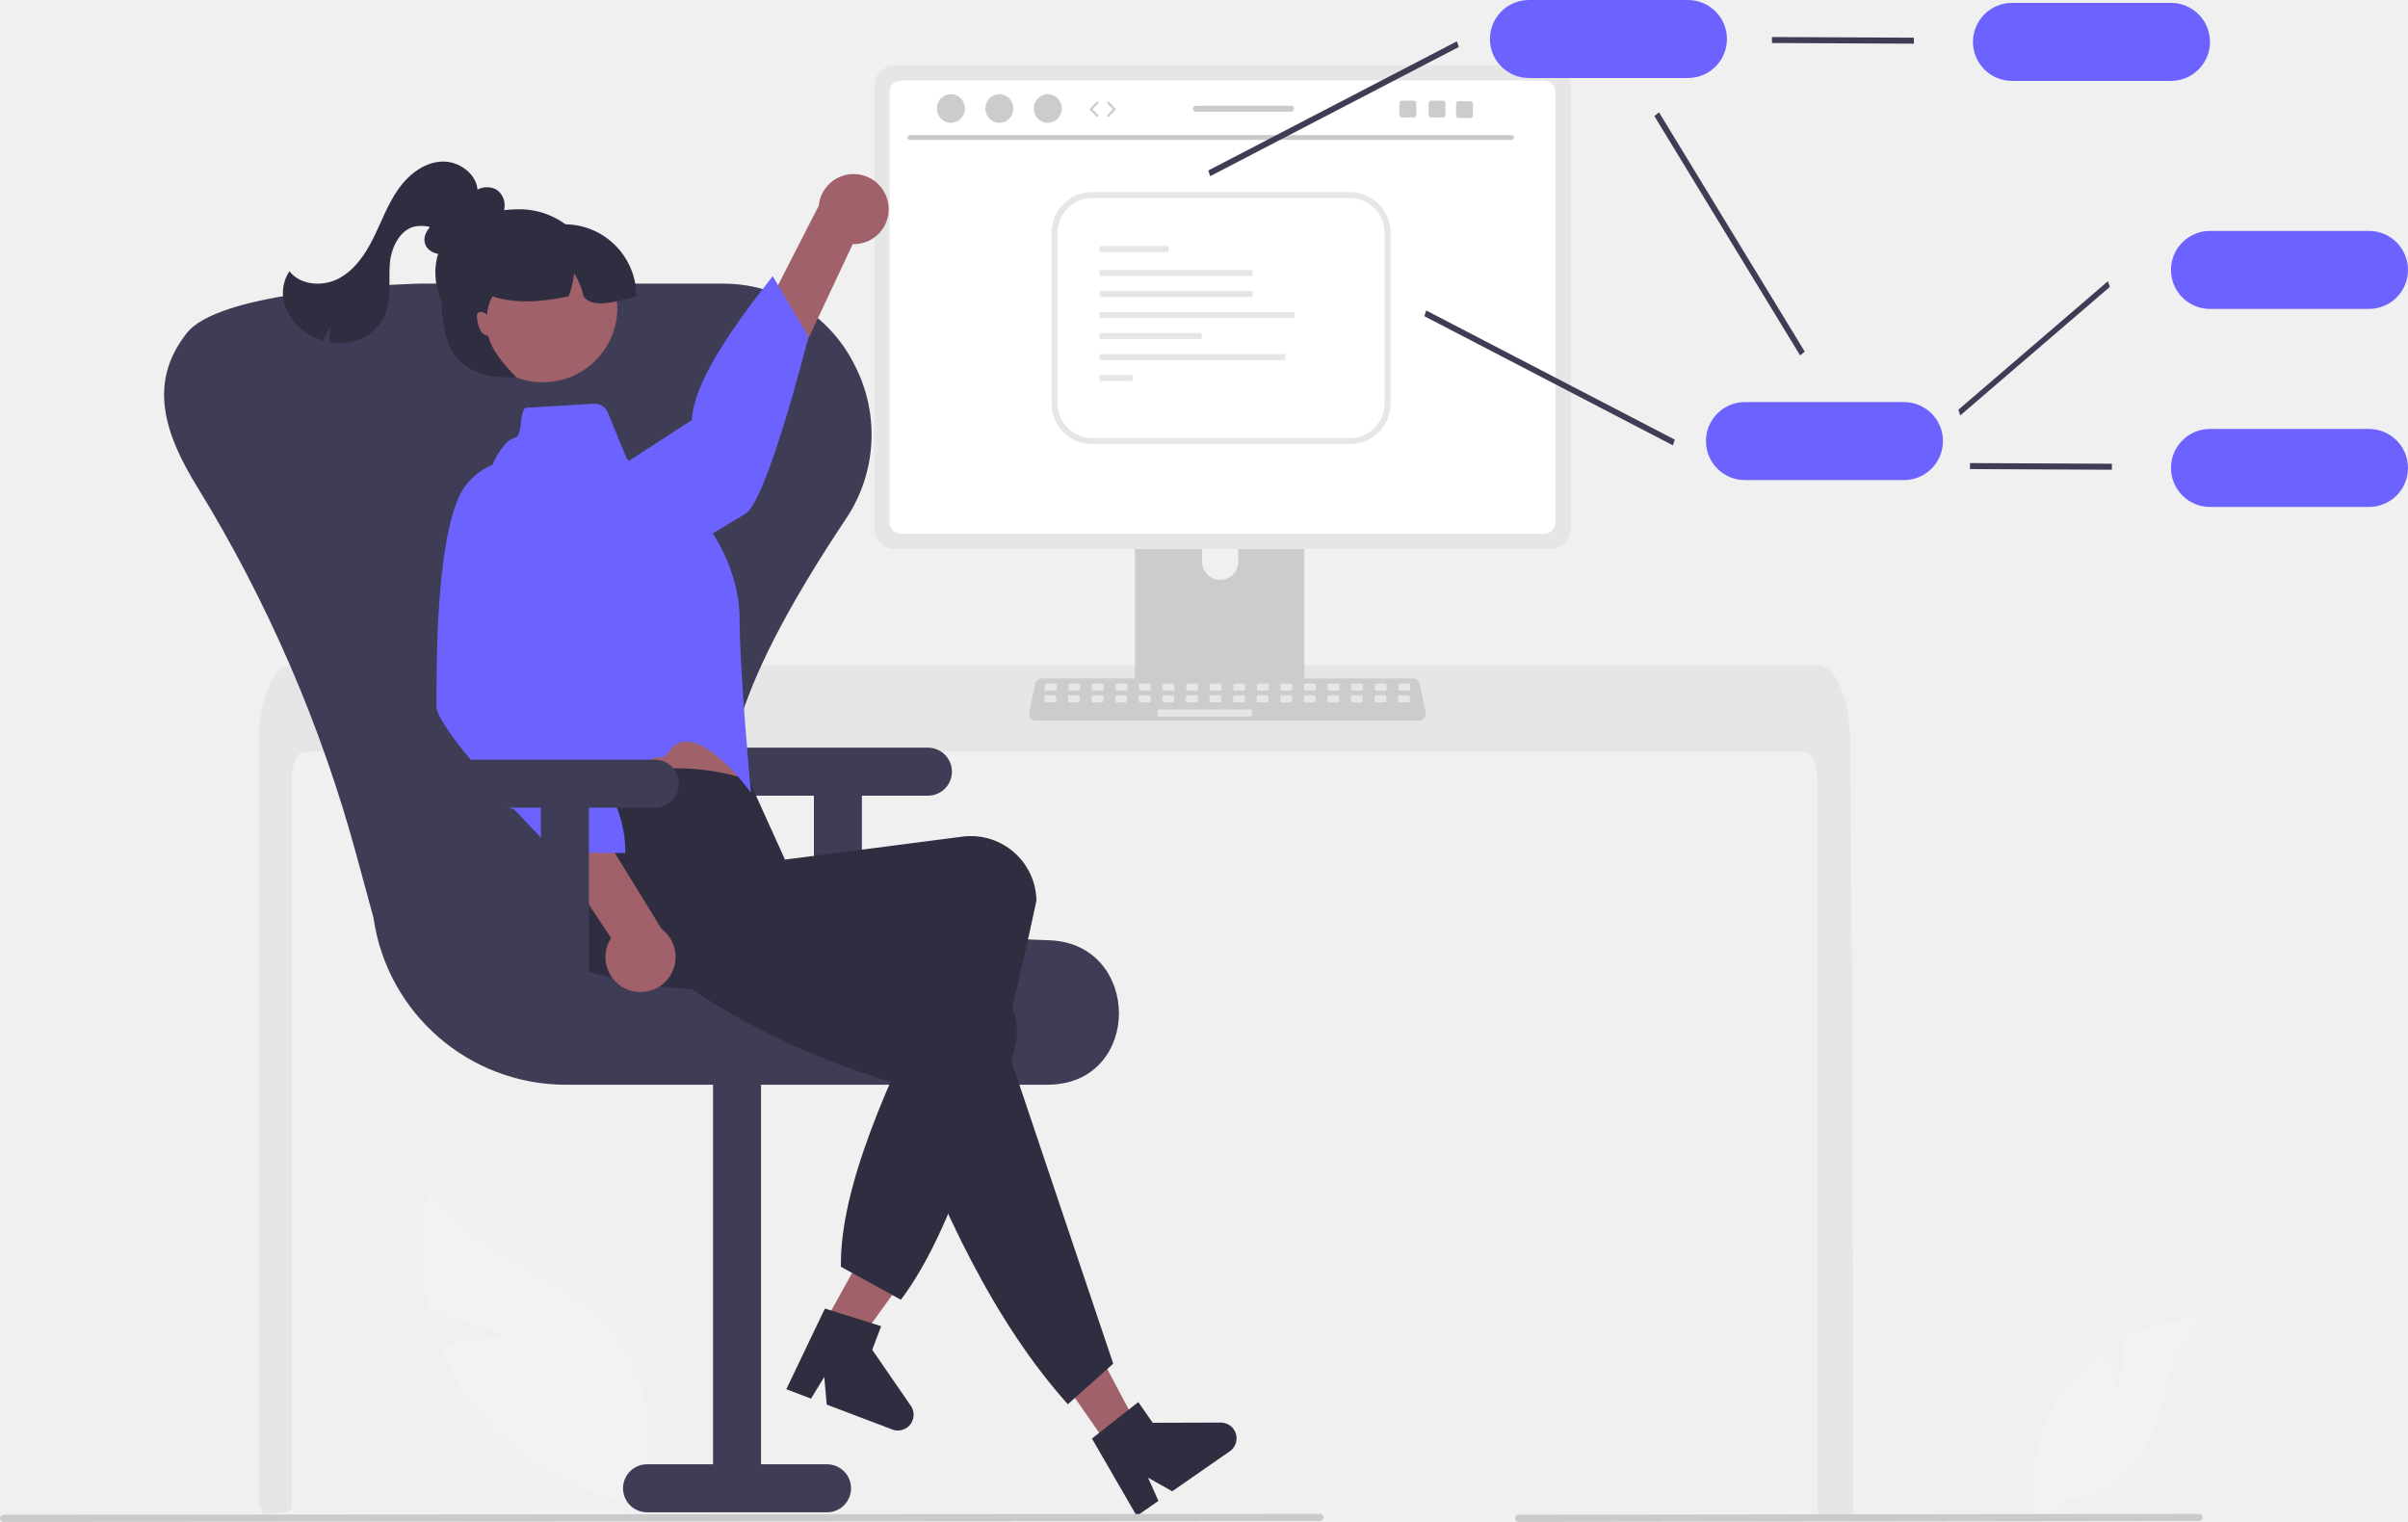
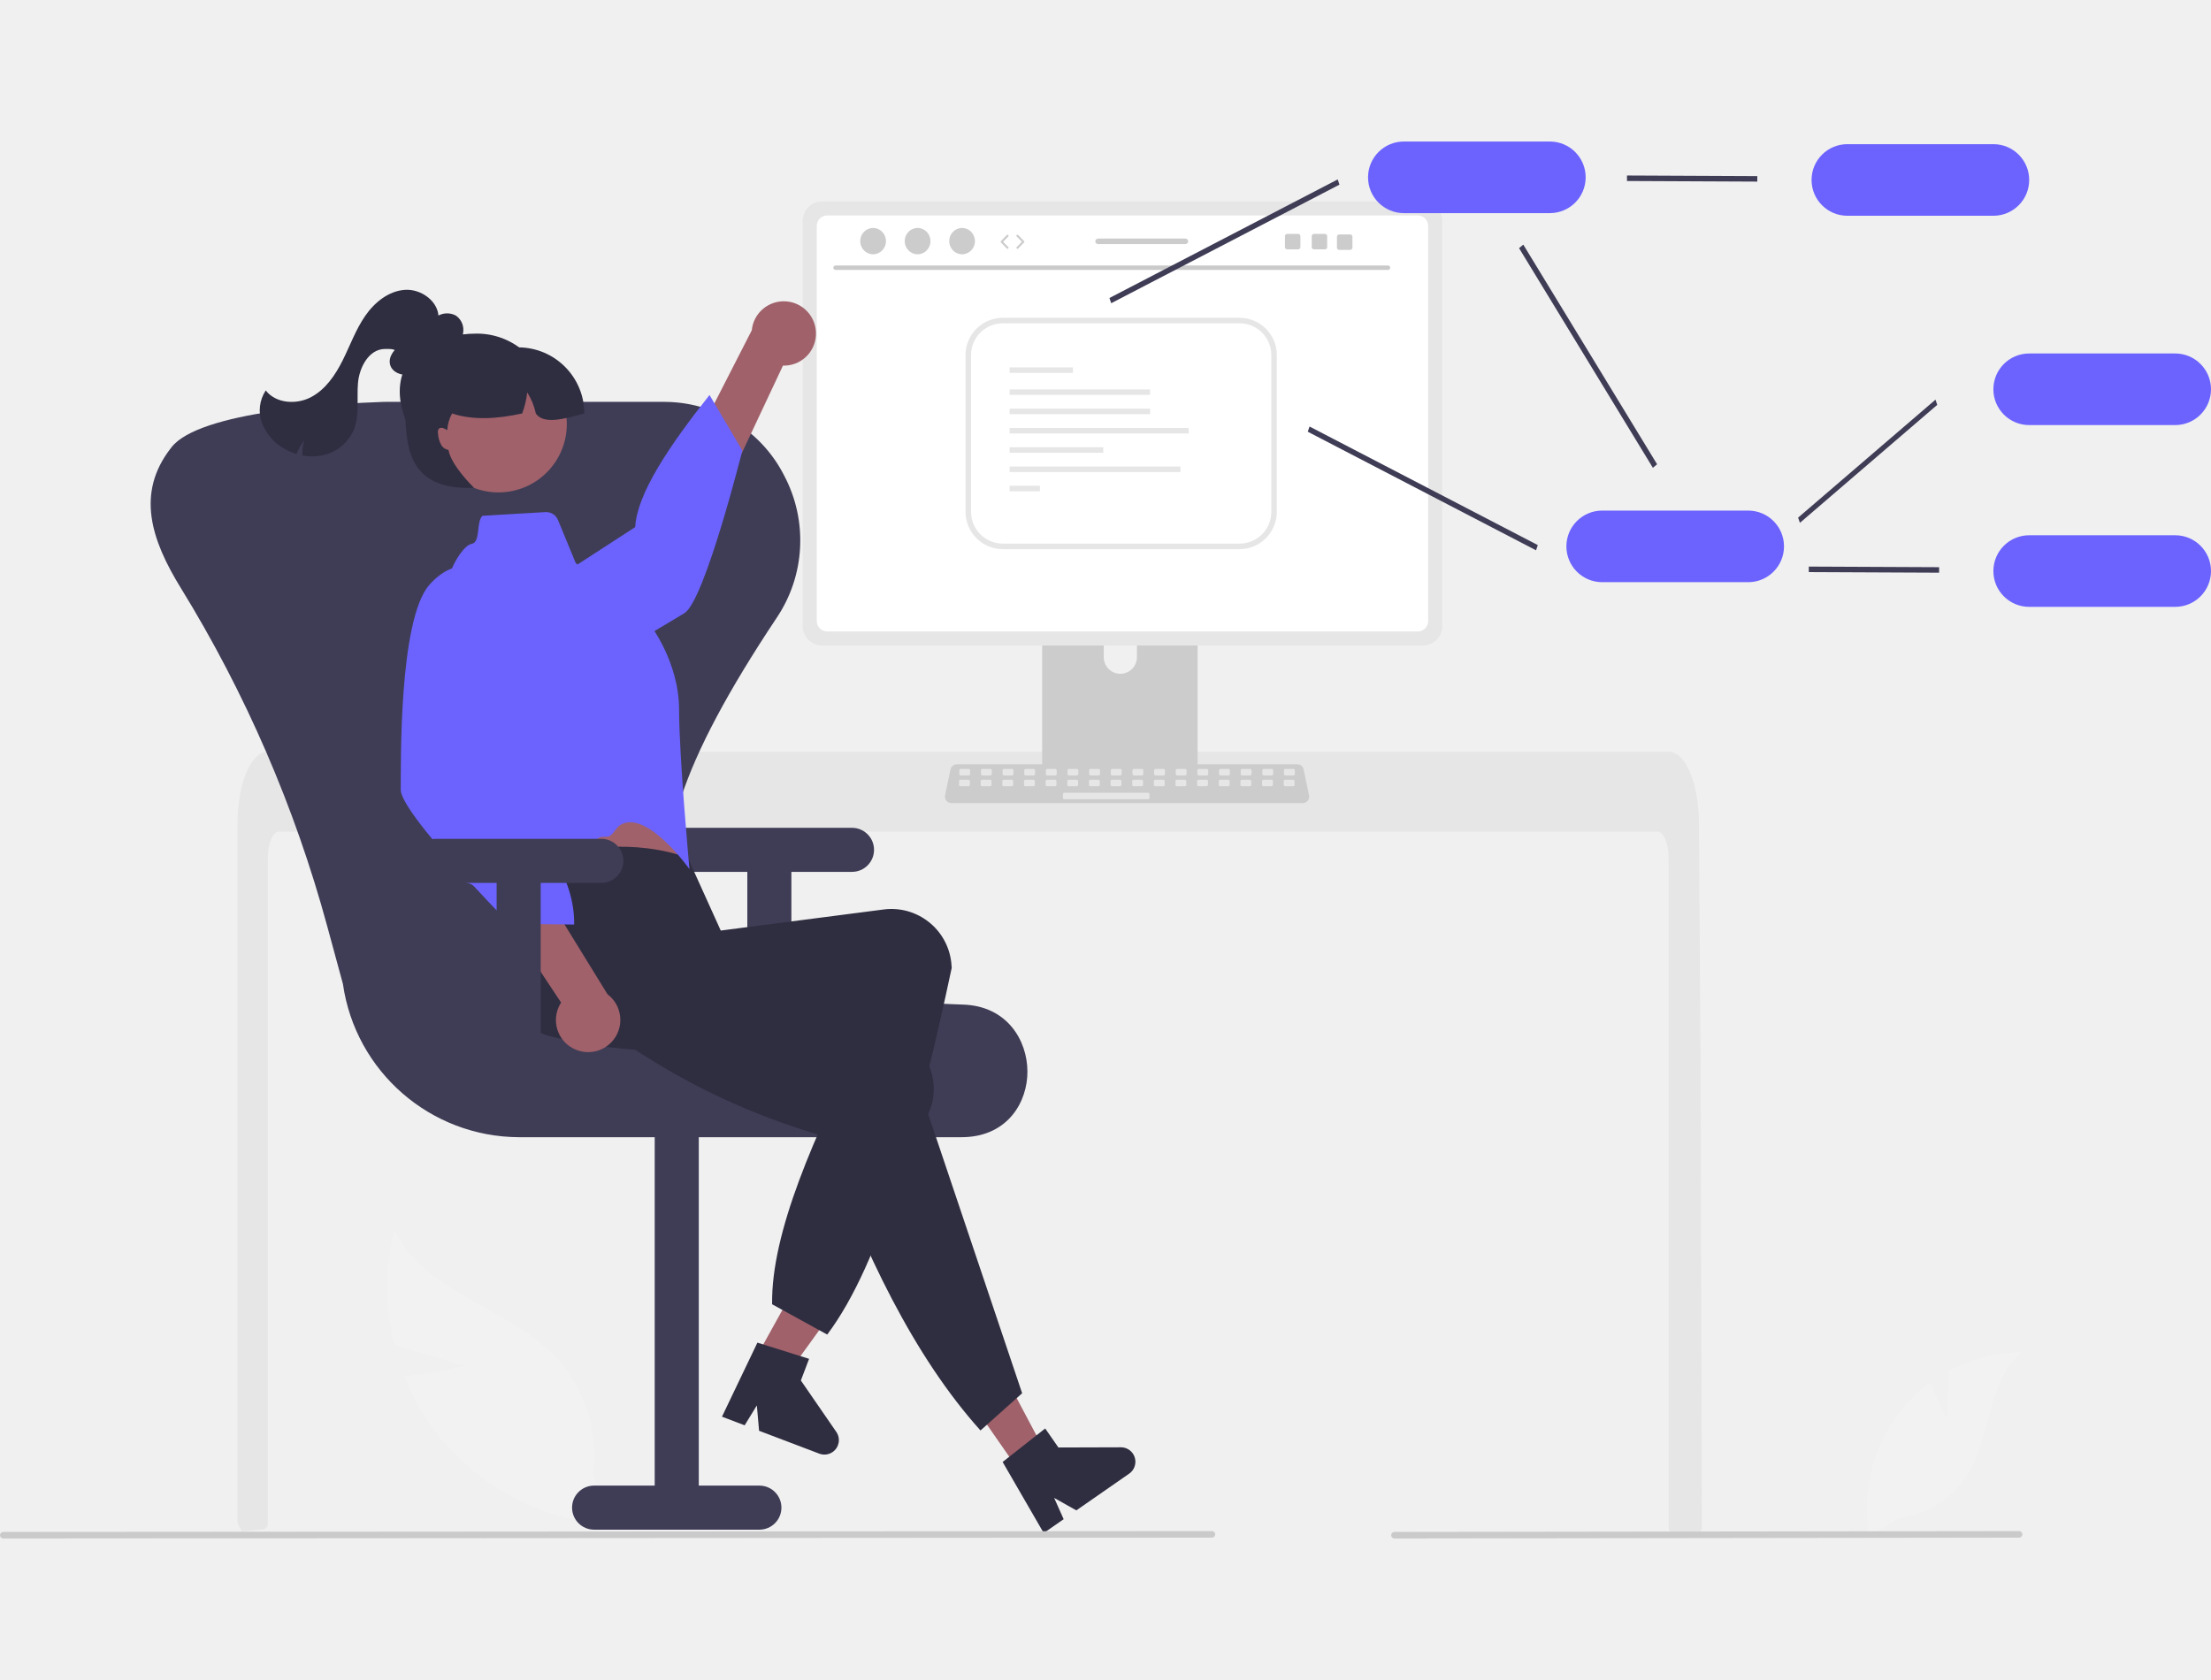
- <svg xmlns="http://www.w3.org/2000/svg" width="802.611" height="507.219" viewBox="0 0 802.611 507.219">
+ <svg xmlns="http://www.w3.org/2000/svg" width="500" height="380" viewBox="0 0 802.611 507.219">
  <path d="M706.756,463.869l.782-17.576c8.149-4.356,17.238-6.656,26.477-6.702-12.717,10.397-11.127,30.438-19.749,44.419-5.515,8.791-14.728,14.597-25.038,15.779l-10.642,6.516c-2.955-16.475,1.452-33.417,12.06-46.364,2.976-3.56,6.389-6.73,10.157-9.438,2.549,6.72,5.954,13.366,5.954,13.366Z" fill="#f2f2f2" />
  <path d="M168.805,444.609l-25.68-7.775c-3.368-13.683-3.345-27.982,.067-41.654,10.575,22.709,40.792,27.909,58.207,45.916,10.915,11.461,16.026,27.264,13.888,42.946l5.621,18.181c-25.46-1.838-48.839-14.732-63.977-35.285-4.14-5.739-7.54-11.976-10.122-18.565,10.892-1.235,21.996-3.764,21.996-3.764Z" fill="#f2f2f2" />
  <path d="M617.773,503.43c-.004,.532-.215,1.042-.59,1.42-.374,.373-.882,.582-1.41,.58h-8.04c-1.101,.004-1.996-.885-2-1.986v-243.154c0-5.36-1.8-9.71-4.01-9.72H101.233c-2.22,.01-4.01,4.36-4.02,9.72v241.65c-.003,1.029-.785,1.889-1.81,1.99-1.62,.16-3.24,.3-4.85,.43-.04,0-.08,.01-.12,.01-.88,.08-1.76,.14-2.64,.21h-.01c-.46-.83-.9-1.68-1.35-2.53-.144-.289-.22-.607-.22-.93V247.68c0-1.48,.06-2.97,.16-4.44,.143-2.019,.393-4.028,.75-6.02,1.69-9.29,5.51-15.58,9.85-15.6h509c.633,.004,1.259,.137,1.84,.39,.853,.377,1.624,.917,2.27,1.59,.877,.912,1.627,1.938,2.23,3.05,2.14,3.77,3.67,9.39,4.21,15.93,0,.06,.01,.12,.01,.18,.14,1.62,.21,3.27,.2,4.92l.14,21.43,.09,12.78,.27,40.1,.1,14.24,.44,167.2Z" fill="#e6e6e6" />
  <path d="M432.024,147.486h-51.006c-1.503,.002-2.719,1.222-2.717,2.724v80.574h56.447v-80.574c.001-1.504-1.218-2.724-2.721-2.724h-.003Zm-25.331,45.781c-3.32-.015-6.007-2.703-6.023-6.023v-9.293c0-3.326,2.697-6.023,6.023-6.023s6.023,2.697,6.023,6.023v9.293c-.015,3.32-2.703,6.007-6.023,6.023Z" fill="#ccc" />
  <path d="M378.126,228.207v7.774c.002,.839,.681,1.518,1.52,1.52h53.758c.838-.004,1.516-.682,1.52-1.52v-7.774h-56.797Z" fill="#3f3d56" />
  <path d="M516.484,21.742h-218.029c-3.9,.006-7.06,3.166-7.066,7.066V175.935c.004,3.901,3.165,7.063,7.066,7.066h218.029c3.901-.004,7.063-3.165,7.066-7.066V28.808c-.006-3.9-3.166-7.06-7.066-7.066Z" fill="#e6e6e6" />
  <path d="M514.664,26.846h-214.388c-2.088,.005-3.779,1.699-3.779,3.787V174.113c.004,2.086,1.693,3.776,3.779,3.779h214.388c2.086-.004,3.776-1.693,3.779-3.779V30.633c-0-2.088-1.691-3.782-3.779-3.787Z" fill="#fff" />
  <path d="M472.905,240.206h-127.549c-1.296,0-2.346-1.051-2.346-2.346,0-.162,.017-.324,.05-.483l1.979-9.4c.232-1.083,1.188-1.859,2.296-1.863h123.591c1.108,.004,2.064,.779,2.296,1.863l1.979,9.4c.267,1.268-.545,2.512-1.813,2.779-.159,.033-.321,.05-.483,.05Z" fill="#ccc" />
  <rect x="348.241" y="227.806" width="3.928" height="2.357" rx=".488" ry=".488" fill="#e6e6e6" />
  <rect x="356.098" y="227.806" width="3.928" height="2.357" rx=".488" ry=".488" fill="#e6e6e6" />
  <rect x="363.954" y="227.806" width="3.928" height="2.357" rx=".488" ry=".488" fill="#e6e6e6" />
  <rect x="371.811" y="227.806" width="3.928" height="2.357" rx=".488" ry=".488" fill="#e6e6e6" />
  <rect x="379.668" y="227.806" width="3.928" height="2.357" rx=".488" ry=".488" fill="#e6e6e6" />
  <rect x="387.525" y="227.806" width="3.928" height="2.357" rx=".488" ry=".488" fill="#e6e6e6" />
  <rect x="395.382" y="227.806" width="3.928" height="2.357" rx=".488" ry=".488" fill="#e6e6e6" />
  <rect x="403.238" y="227.806" width="3.928" height="2.357" rx=".488" ry=".488" fill="#e6e6e6" />
  <rect x="411.095" y="227.806" width="3.928" height="2.357" rx=".488" ry=".488" fill="#e6e6e6" />
  <rect x="418.952" y="227.806" width="3.928" height="2.357" rx=".488" ry=".488" fill="#e6e6e6" />
  <rect x="426.809" y="227.806" width="3.928" height="2.357" rx=".488" ry=".488" fill="#e6e6e6" />
  <rect x="434.665" y="227.806" width="3.928" height="2.357" rx=".488" ry=".488" fill="#e6e6e6" />
  <rect x="442.522" y="227.806" width="3.928" height="2.357" rx=".488" ry=".488" fill="#e6e6e6" />
  <rect x="450.379" y="227.806" width="3.928" height="2.357" rx=".488" ry=".488" fill="#e6e6e6" />
  <rect x="458.236" y="227.806" width="3.928" height="2.357" rx=".488" ry=".488" fill="#e6e6e6" />
  <rect x="466.092" y="227.806" width="3.928" height="2.357" rx=".488" ry=".488" fill="#e6e6e6" />
  <rect x="348.148" y="231.735" width="3.928" height="2.357" rx=".488" ry=".488" fill="#e6e6e6" />
  <rect x="356.005" y="231.735" width="3.928" height="2.357" rx=".488" ry=".488" fill="#e6e6e6" />
  <rect x="363.862" y="231.735" width="3.928" height="2.357" rx=".488" ry=".488" fill="#e6e6e6" />
  <rect x="371.718" y="231.735" width="3.928" height="2.357" rx=".488" ry=".488" fill="#e6e6e6" />
  <rect x="379.575" y="231.735" width="3.928" height="2.357" rx=".488" ry=".488" fill="#e6e6e6" />
  <rect x="387.432" y="231.735" width="3.928" height="2.357" rx=".488" ry=".488" fill="#e6e6e6" />
  <rect x="395.289" y="231.735" width="3.928" height="2.357" rx=".488" ry=".488" fill="#e6e6e6" />
  <rect x="403.145" y="231.735" width="3.928" height="2.357" rx=".488" ry=".488" fill="#e6e6e6" />
  <rect x="411.002" y="231.735" width="3.928" height="2.357" rx=".488" ry=".488" fill="#e6e6e6" />
  <rect x="418.859" y="231.735" width="3.928" height="2.357" rx=".488" ry=".488" fill="#e6e6e6" />
  <rect x="426.716" y="231.735" width="3.928" height="2.357" rx=".488" ry=".488" fill="#e6e6e6" />
  <rect x="434.572" y="231.735" width="3.928" height="2.357" rx=".488" ry=".488" fill="#e6e6e6" />
  <rect x="442.429" y="231.735" width="3.928" height="2.357" rx=".488" ry=".488" fill="#e6e6e6" />
  <rect x="450.286" y="231.735" width="3.928" height="2.357" rx=".488" ry=".488" fill="#e6e6e6" />
  <rect x="458.143" y="231.735" width="3.928" height="2.357" rx=".488" ry=".488" fill="#e6e6e6" />
  <rect x="466" y="231.735" width="3.928" height="2.357" rx=".488" ry=".488" fill="#e6e6e6" />
  <rect x="385.861" y="236.449" width="31.427" height="2.357" rx=".488" ry=".488" fill="#e6e6e6" />
  <path d="M503.887,46.614h-200.602c-.441-.01-.79-.375-.78-.815,.009-.427,.353-.771,.78-.78h200.602c.441,.01,.79,.375,.78,.815-.009,.427-.353,.771-.78,.78Z" fill="#cacaca" />
  <ellipse cx="316.941" cy="36.166" rx="4.675" ry="4.779" fill="#ccc" />
  <ellipse cx="333.092" cy="36.166" rx="4.675" ry="4.779" fill="#ccc" />
  <ellipse cx="349.242" cy="36.166" rx="4.675" ry="4.779" fill="#ccc" />
  <polygon points="403.381 58.71 402.733 56.817 485.591 13.765 486.238 15.658 403.381 58.71" fill="#3f3d56" />
  <polygon points="653.381 138.452 652.733 136.559 702.591 93.725 703.238 95.617 653.381 138.452" fill="#3f3d56" />
  <polygon points="557.591 148.423 474.733 105.371 475.381 103.478 558.238 146.53 557.591 148.423" fill="#3f3d56" />
  <polygon points="600.006 118.465 551.431 38.719 552.966 37.436 601.54 117.182 600.006 118.465" fill="#3f3d56" />
  <polygon points="637.914 14.554 590.607 14.336 590.607 12.336 637.914 12.554 637.914 14.554" fill="#3f3d56" />
  <path d="M723.611,26.959h-53c-7.18,0-13-5.82-13-13s5.82-13,13-13h53c7.18,0,13,5.82,13,13s-5.82,13-13,13h0Z" fill="#6c63ff" />
  <path d="M789.611,102.959h-53c-7.18,0-13-5.82-13-13s5.82-13,13-13h53c7.18,0,13,5.82,13,13s-5.82,13-13,13Z" fill="#6c63ff" />
  <polygon points="703.914 156.553 656.607 156.336 656.607 154.336 703.914 154.553 703.914 156.553" fill="#3f3d56" />
  <path d="M789.611,168.959h-53c-7.18,0-13-5.82-13-13s5.82-13,13-13h53c7.18,0,13,5.82,13,13s-5.82,13-13,13Z" fill="#6c63ff" />
  <path d="M634.611,160h-53c-7.18,0-13-5.82-13-13s5.82-13,13-13h53c7.18,0,13,5.82,13,13s-5.82,13-13,13Z" fill="#6c63ff" />
  <path d="M562.611,26h-53c-7.18,0-13-5.82-13-13s5.82-13,13-13h53c7.18,0,13,5.82,13,13s-5.82,13-13,13Z" fill="#6c63ff" />
  <path d="M309.283,249.18h-60c-4.418,0-8,3.582-8,8s3.582,8,8,8h22v62h16v-62h22c4.418,0,8-3.582,8-8s-3.582-8-8-8Z" fill="#3f3d56" />
  <path d="M348.884,361.517H188.401c-32.159-.118-59.366-23.8-63.916-55.636l-5.681-20.896c-11.758-43.3-29.667-84.69-53.181-122.903-10.747-17.454-16.279-34.349-3.715-50.615,.107-.139,.212-.275,.316-.41,10.077-13.116,60.234-15.956,76.585-16.508,.646-.022,1.294-.033,1.945-.033h99.819c.651,0,1.3,.011,1.945,.033,17.958,.523,34.18,10.863,42.236,26.921,8.597,16.395,7.5,36.185-2.856,51.53-35.063,52.671-45.799,85.697-34.808,107.085,10.631,20.688,43.22,31.265,102.559,33.285,15.946,.543,23.265,12.96,23.316,24.267,.05,11.015-6.986,23.176-22.553,23.848-.506,.021-1.015,.032-1.528,.032Z" fill="#3f3d56" />
  <path d="M215.663,504.017h60c4.418,0,8-3.582,8-8s-3.582-8-8-8h-22v-135h-16v135h-22c-4.418,0-8,3.582-8,8s3.582,8,8,8Z" fill="#3f3d56" />
  <polygon points="269.969 449.592 280.305 455.206 307.667 417.375 292.411 409.088 269.969 449.592" fill="#a0616a" />
  <path d="M274.944,436.111l18.764,5.876-2.987,7.861,12.867,18.675c1.646,2.389,1.044,5.66-1.344,7.306-1.421,.98-3.233,1.198-4.847,.585l-21.844-8.299-.811-9.206-4.424,7.217-8.236-3.129,12.862-26.885Z" fill="#2f2e41" />
  <path d="M296.084,68.076c.926,6.347-3.469,12.243-9.816,13.169-.677,.099-1.361,.137-2.045,.116l-39.851,84.795-12.499-17.43,41.024-80.181c.63-6.418,6.344-11.11,12.763-10.48,5.37,.527,9.68,4.666,10.424,10.011v0Z" fill="#a0616a" />
  <path d="M163.835,183.301s-1.068,14.814,15.685,17.719,61.539-25.415,68.894-29.764,21.062-59.061,21.062-59.061l-11.92-20.162c-14.717,18.617-26.275,35.784-26.977,47.97l-66.744,43.297Z" fill="#6c63ff" />
  <path d="M183.175,234.327l3.618,15.546s.036,14.335,2.574,16.978c2.521,2.631,57.955-2.651,57.955-2.651,0,0-5.877-23.1-5.799-40.578l-58.349,10.706Z" fill="#a0616a" />
  <path d="M300.283,433.18l-20-11c-.38-26.025,15.273-61.243,33.84-98.132-41.523,7.141-80.696,9.429-114.579,.79-11.574-3.057-18.55-14.84-15.663-26.458,.132-.548,.284-1.091,.458-1.627,4.055-12.372-5.038-20.128,3.326-33.736,21.996-7.512,42.892-9.634,62-3l11.972,26.471,59.343-7.679c12-1.435,22.89,7.13,24.325,19.13,.007,.055,.013,.109,.019,.164,.08,.644,.132,1.291,.156,1.94-11.999,56.253-25.454,106.869-45.196,133.137Z" fill="#2f2e41" />
  <path d="M175.12,135.904l22.861-1.35c1.976-.117,3.809,1.033,4.564,2.863l6.46,15.662,26.85,22.192s10.631,13.528,10.655,30.999,3.772,57.91,3.772,57.91c0,0-15.515-21.839-25.091-16.03-1.629,.988-2.202,3.009-3.909,4.03-.851,.509-2.818,.014-3.677,.525-13.196,7.833-26.958,15.486-28.244,14.145-2.525-2.635-5.587-16.098-5.587-16.098l-20.926-76.887c-2.297-8.191-.812-16.98,4.049-23.962,1.462-2.058,2.994-3.59,4.417-3.843,3.196-.681,1.496-7.844,3.806-10.156Z" fill="#6c63ff" />
  <polygon points="369.589 482.16 379.239 475.451 357.378 434.207 343.136 444.109 369.589 482.16" fill="#a0616a" />
  <path d="M371.048,454.486l-15.124,13.518c-24.048-26.796-42.227-64.376-57.633-107.053-40.366-11.822-70.807-30.888-97.382-53.526-9.015-7.629-15.774-17.429-8.085-26.721,.359-.434,.735-.855,1.126-1.26,9.078-9.33,32.101-7.552,45.585-16.1l30.121,32.196-1.895,8.632,56.577,19.165c11.389,3.992,17.387,16.46,13.395,27.85-.02,.056-.039,.112-.059,.167-.212,.614-.45,1.217-.714,1.811l34.087,101.321Z" fill="#2f2e41" />
  <path d="M363.963,479.44l15.447-12.165,4.8,6.905,22.678-.069c2.901-.009,5.26,2.335,5.269,5.236,.005,1.726-.837,3.345-2.255,4.33l-19.187,13.338-8.055-4.531,3.457,7.728-7.234,5.029-14.92-25.8Z" fill="#2f2e41" />
  <path d="M208.878,329.673c-5.905-2.506-8.66-9.324-6.153-15.229,.267-.63,.59-1.234,.963-1.807l-51.754-78.102,21.386-1.626,47.202,76.707c5.157,3.873,6.198,11.193,2.325,16.35-3.241,4.315-9.016,5.848-13.969,3.707v0Z" fill="#a0616a" />
  <path d="M179.121,156.811s-12.103-8.608-23.289,4.198-10.252,65.787-10.357,74.331c-.033,2.675,3.83,8.448,9.153,15.117,2.39,2.994,5.073,6.168,7.831,9.323,1.596,1.826,.221,5.626,1.823,7.401,1.593,1.765,6.164,1.505,7.68,3.143,7.194,7.775,13.039,13.694,13.039,13.694l23.42,.288c.264-17.41-11.659-32.951-26.976-47.97l-2.324-79.524Z" fill="#6c63ff" />
  <path d="M155.514,81.008c-2.217,1.6-4.55,3.249-7.256,3.646s-5.873-.911-6.622-3.541c-.916-3.216,1.988-6.144,4.598-8.234l8.276-6.627c1.516-1.344,3.226-2.45,5.074-3.281,1.88-.827,4.034-.755,5.854,.196,1.809,1.221,2.854,3.293,2.763,5.474-.118,2.149-.827,4.224-2.05,5.996-3.104,4.839-8.05,8.2-13.691,9.307" fill="#2f2e41" />
  <path d="M218.283,253.18h-60c-4.418,0-8,3.582-8,8s3.582,8,8,8h22v62h16v-62h22c4.418,0,8-3.582,8-8s-3.582-8-8-8Z" fill="#3f3d56" />
  <path d="M159.19,64.224c.241-5.998-6.15-10.748-12.14-10.372s-11.138,4.588-14.535,9.538c-3.396,4.945-5.435,10.673-8.111,16.042s-6.237,10.626-11.553,13.409c-5.315,2.778-12.713,2.283-16.386-2.461-2.317,3.513-2.82,7.92-1.357,11.865,1.504,3.894,4.309,7.149,7.938,9.211,1.445,.857,2.988,1.535,4.596,2.021,.663-1.79,1.596-3.467,2.766-4.975-.529,1.785-.73,3.65-.596,5.507,2.478,.475,5.028,.435,7.49-.118,4.902-1.097,9.002-4.44,11.062-9.021,2.246-5.318,1.102-11.381,1.583-17.133,.476-5.753,3.943-12.321,9.716-12.415,4.396-.072,3.814,.29,6.6,3.692" fill="#2f2e41" />
  <path d="M199.111,95.742c0,14.359-11.641,26-26,26s-28-16.641-28-31,13.641-21,28-21,26,11.641,26,26Z" fill="#2f2e41" />
  <circle cx="180.951" cy="102.598" r="24.805" transform="translate(-16.89425 38.3571) rotate(-11.56418)" fill="#a0616a" />
  <path d="M212.111,98.742c-7.343,2.005-14.757,4.107-17.62,0-.556-2.723-1.611-5.32-3.11-7.66-.282,2.621-.897,5.195-1.83,7.66-9.277,2.016-17.948,2.498-25.44,0-1.03,1.863-1.628,3.934-1.75,6.06-.37-.233-.758-.437-1.16-.61-.482-.272-1.058-.323-1.58-.14-.361,.218-.601,.591-.65,1.01-.05,.417-.029,.84,.06,1.25,.105,1.43,.532,2.818,1.25,4.06,.574,.865,1.485,1.449,2.51,1.61,1.04,5.85,9.32,13.76,9.32,13.76-25,1-25-15.96-25-32l3-6h10v-13h28c13.253,.003,23.997,10.747,24,24Z" fill="#2f2e41" />
  <path d="M439.947,506.911l-438.75,.307c-.658,.003-1.193-.527-1.197-1.184s.527-1.193,1.184-1.197h.012l438.75-.307c.658,.002,1.189,.537,1.187,1.195-.002,.655-.532,1.185-1.187,1.187Z" fill="#cacaca" />
  <path d="M732.947,506.911l-226.75,.307c-.658,.003-1.193-.527-1.197-1.184s.527-1.193,1.185-1.197h.012l226.75-.307c.658-.002,1.192,.529,1.195,1.187s-.529,1.192-1.187,1.195h-.008Z" fill="#cacaca" />
  <path d="M449.974,148h-85.953c-7.465-.008-13.515-6.058-13.523-13.523v-56.953c.008-7.465,6.058-13.515,13.523-13.523h85.953c7.465,.008,13.515,6.058,13.523,13.523v56.953c-.008,7.465-6.058,13.515-13.524,13.523Zm-85.953-82c-6.361,.007-11.516,5.162-11.523,11.523v56.953c.007,6.361,5.162,11.516,11.523,11.523h85.953c6.361-.007,11.516-5.162,11.523-11.523v-56.953c-.007-6.361-5.162-11.516-11.523-11.523l-85.953-0Z" fill="#e6e6e6" />
  <rect x="366.498" y="82" width="22.991" height="2" fill="#e6e6e6" />
  <rect x="366.498" y="90" width="51" height="2" fill="#e6e6e6" />
  <rect x="366.498" y="97" width="51" height="2" fill="#e6e6e6" />
  <rect x="366.498" y="104" width="65" height="2" fill="#e6e6e6" />
  <rect x="366.498" y="111" width="34" height="2" fill="#e6e6e6" />
  <rect x="366.498" y="118" width="62" height="2" fill="#e6e6e6" />
  <rect x="366.498" y="125" width="11" height="2" fill="#e6e6e6" />
  <path d="M365.749,38.958c-.097,0-.194-.038-.267-.112l-2.134-2.181c-.142-.145-.142-.378,0-.523l2.134-2.181c.145-.148,.382-.15,.529-.006,.148,.144,.15,.381,.006,.529l-1.878,1.92,1.878,1.92c.144,.148,.142,.384-.006,.529-.073,.071-.167,.107-.261,.107Z" fill="#ccc" />
  <path d="M369.334,38.958c-.094,0-.189-.035-.261-.107-.148-.144-.15-.381-.006-.529l1.878-1.92-1.878-1.92c-.144-.148-.142-.384,.006-.529,.147-.145,.384-.142,.529,.006l2.134,2.181c.142,.145,.142,.378,0,.523l-2.134,2.181c-.073,.075-.17,.112-.267,.112Z" fill="#ccc" />
  <path d="M480.958,33.545h-3.967c-.452,0-.819,.366-.819,.819v3.971c0,.452,.366,.819,.819,.819h3.967c.452,0,.823-.366,.823-.819v-3.971c0-.452-.37-.819-.823-.819Z" fill="#ccc" />
  <path d="M471.235,33.545h-3.967c-.452,0-.819,.366-.819,.819v3.971c0,.452,.366,.819,.819,.819h3.967c.452,0,.823-.366,.823-.819v-3.971c0-.452-.37-.819-.823-.819Z" fill="#ccc" />
  <path d="M490.119,33.732h-3.967c-.452,0-.819,.366-.819,.819v3.971c0,.452,.366,.819,.819,.819h3.967c.452,0,.823-.366,.823-.819v-3.971c0-.452-.37-.819-.823-.819Z" fill="#ccc" />
  <path d="M430.319,35.243h-31.713c-.553,0-.998,.449-.998,.998s.445,.998,.998,.998h31.713c.55,0,.998-.449,.998-.998s-.449-.998-.998-.998Z" fill="#ccc" />
</svg>
